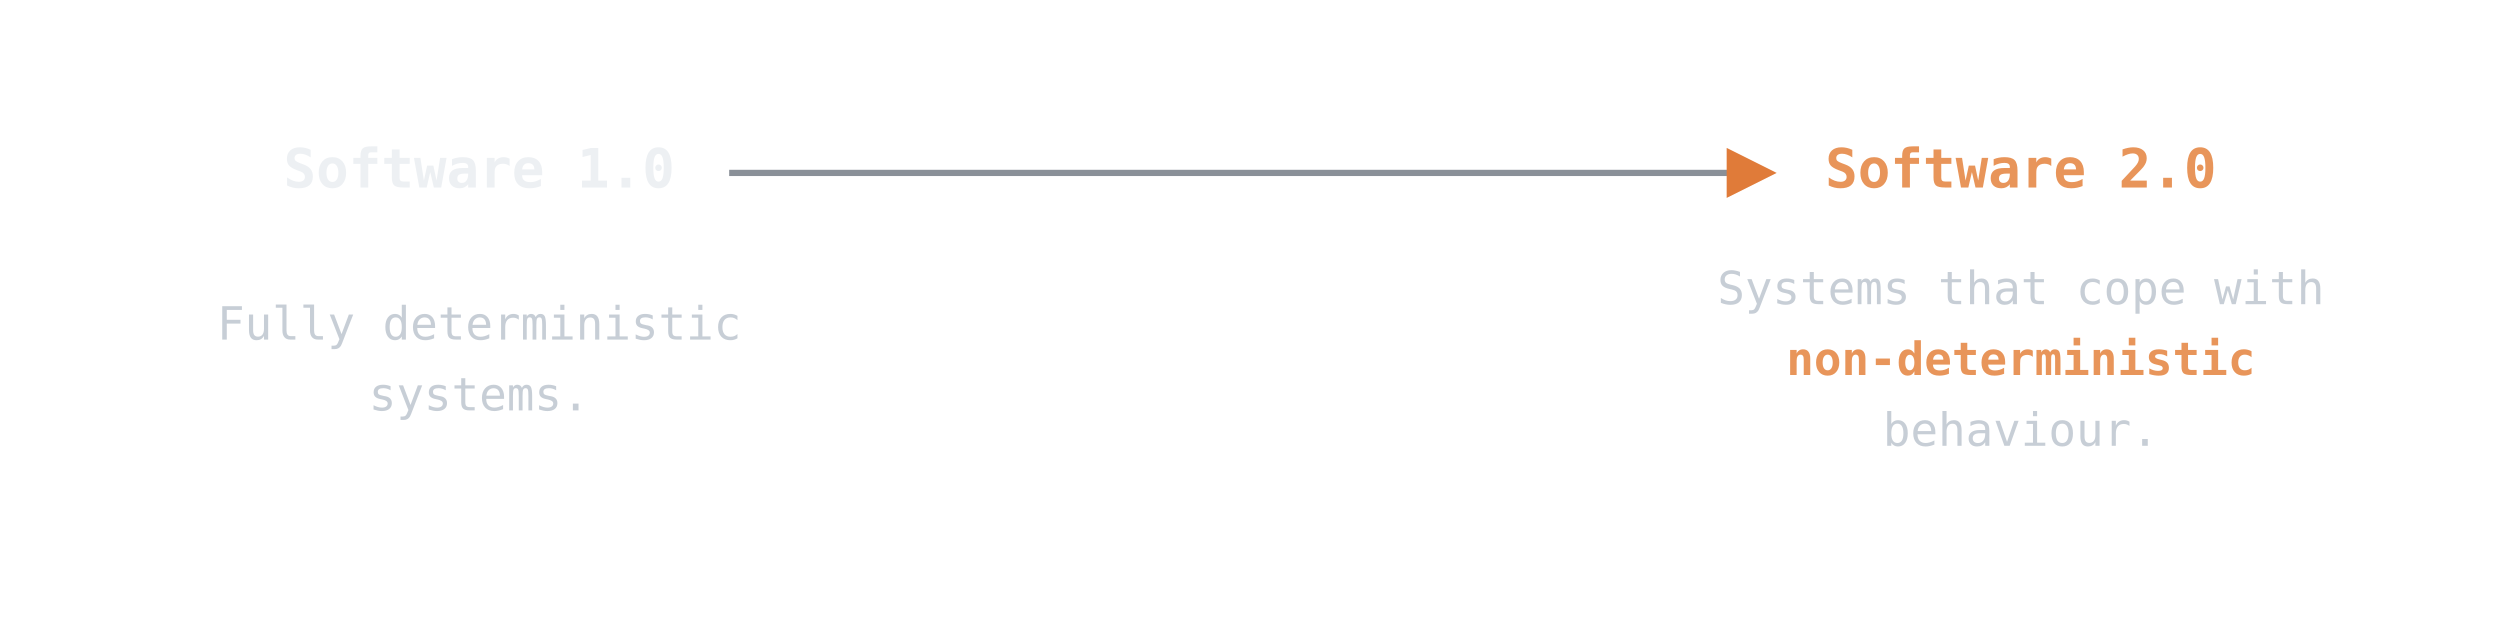
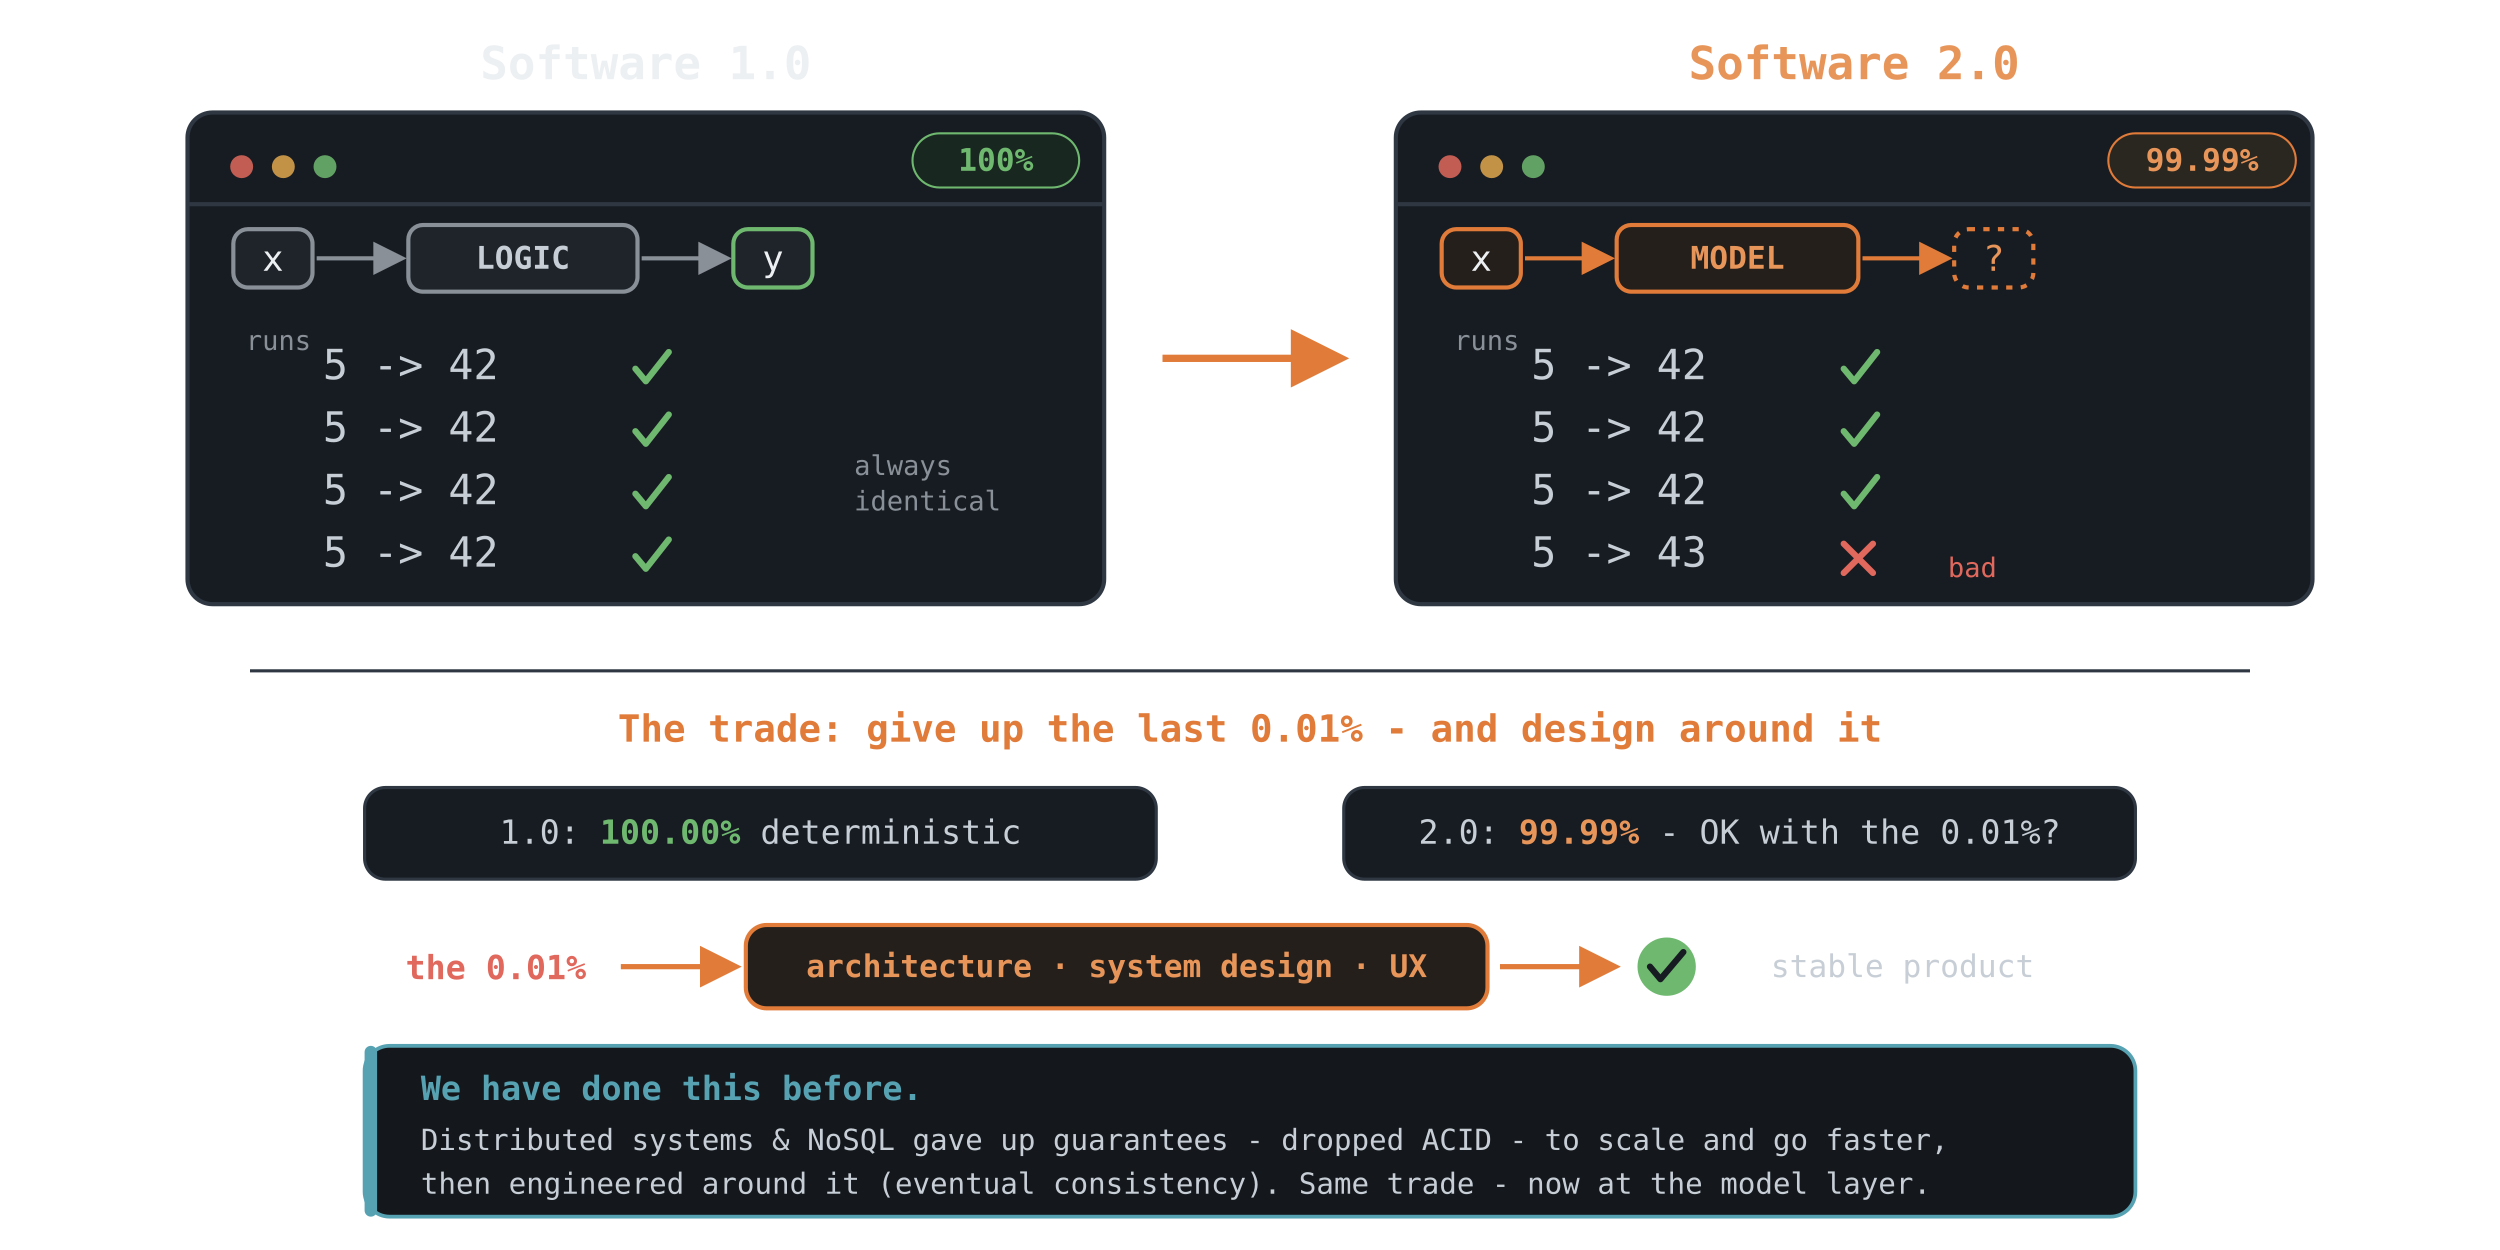
- <svg xmlns="http://www.w3.org/2000/svg" viewBox="0 0 1200 300" font-family="'JetBrains Mono', ui-monospace, Menlo, Consolas, monospace">
+ <svg xmlns="http://www.w3.org/2000/svg" viewBox="0 0 1200 600" font-family="'JetBrains Mono', ui-monospace, Menlo, Consolas, monospace">
  <defs>
    <marker id="nb-ar" viewBox="0 0 10 10" refX="8" refY="5" markerWidth="8" markerHeight="8" orient="auto-start-reverse">
      <path d="M0 0L10 5L0 10z" fill="#E07B39" />
    </marker>
+     <marker id="nb-arg" viewBox="0 0 10 10" refX="8" refY="5" markerWidth="8" markerHeight="8" orient="auto-start-reverse">
+       <path d="M0 0L10 5L0 10z" fill="#8A9098" />
+     </marker>
  </defs>
-   <text x="230" y="90" text-anchor="middle" fill="#EDF0F3" font-size="26" font-weight="700">Software 1.0</text>
-   <line x1="350" y1="83" x2="848" y2="83" stroke="#8A9098" stroke-width="3" marker-end="url(#nb-ar)" />
-   <text x="970" y="90" text-anchor="middle" fill="#E8955A" font-size="26" font-weight="700">Software 2.0</text>
-   <text x="230" y="163" text-anchor="middle" fill="#C7CED6" font-size="22">Fully deterministic</text>
-   <text x="230" y="197" text-anchor="middle" fill="#C7CED6" font-size="22">systems.</text>
-   <text x="970" y="146" text-anchor="middle" fill="#C7CED6" font-size="22">Systems that cope with</text>
-   <text x="970" y="180" text-anchor="middle" fill="#E8955A" font-size="22" font-weight="700">non-deterministic</text>
-   <text x="970" y="214" text-anchor="middle" fill="#C7CED6" font-size="22">behaviour.</text>
+   <text x="310" y="38" text-anchor="middle" fill="#EDF0F3" font-size="22" font-weight="700">Software 1.0</text>
+   <text x="890" y="38" text-anchor="middle" fill="#E8955A" font-size="22" font-weight="700">Software 2.0</text>
+   <rect x="90" y="54" width="440" height="236" rx="12" fill="#171C22" stroke="#2E3742" stroke-width="2" />
+   <circle cx="116" cy="80" r="5.5" fill="#E0685C" opacity="0.85" />
+   <circle cx="136" cy="80" r="5.5" fill="#E0A84E" opacity="0.85" />
+   <circle cx="156" cy="80" r="5.5" fill="#6FB86F" opacity="0.85" />
+   <rect x="438" y="64" width="80" height="26" rx="13" fill="#18271F" stroke="#6FB86F" />
+   <text x="478" y="82" text-anchor="middle" fill="#6FB86F" font-size="15" font-weight="700">100%</text>
+   <line x1="90" y1="98" x2="530" y2="98" stroke="#2E3742" stroke-width="2" />
+   <rect x="112" y="110" width="38" height="28" rx="7" fill="#1E242A" stroke="#8A9098" stroke-width="2" />
+   <text x="131" y="130" text-anchor="middle" fill="#EDF0F3" font-size="17">x</text>
+   <line x1="152" y1="124" x2="192" y2="124" stroke="#8A9098" stroke-width="2" marker-end="url(#nb-arg)" />
+   <rect x="196" y="108" width="110" height="32" rx="7" fill="#1E242A" stroke="#8A9098" stroke-width="2" />
+   <text x="251" y="129" text-anchor="middle" fill="#C7CED6" font-size="15" font-weight="700">LOGIC</text>
+   <line x1="308" y1="124" x2="348" y2="124" stroke="#8A9098" stroke-width="2" marker-end="url(#nb-arg)" />
+   <rect x="352" y="110" width="38" height="28" rx="7" fill="#1E242A" stroke="#6FB86F" stroke-width="2" />
+   <text x="371" y="130" text-anchor="middle" fill="#EDF0F3" font-size="17">y</text>
+   <text x="118" y="168" fill="#8A9098" font-size="13">runs</text>
+   <g font-size="20" fill="#C7CED6">
+     <text x="155" y="182">5 -&gt; 42</text>
+     <text x="155" y="212">5 -&gt; 42</text>
+     <text x="155" y="242">5 -&gt; 42</text>
+     <text x="155" y="272">5 -&gt; 42</text>
+   </g>
+   <g stroke="#6FB86F" stroke-width="3" fill="none" stroke-linecap="round" stroke-linejoin="round">
+     <path d="M305 177 l5 6 l11 -14" />
+     <path d="M305 207 l5 6 l11 -14" />
+     <path d="M305 237 l5 6 l11 -14" />
+     <path d="M305 267 l5 6 l11 -14" />
+   </g>
+   <text x="410" y="228" fill="#8A9098" font-size="13">always</text>
+   <text x="410" y="245" fill="#8A9098" font-size="13">identical</text>
+   <rect x="670" y="54" width="440" height="236" rx="12" fill="#171C22" stroke="#2E3742" stroke-width="2" />
+   <circle cx="696" cy="80" r="5.5" fill="#E0685C" opacity="0.85" />
+   <circle cx="716" cy="80" r="5.5" fill="#E0A84E" opacity="0.85" />
+   <circle cx="736" cy="80" r="5.5" fill="#6FB86F" opacity="0.85" />
+   <rect x="1012" y="64" width="90" height="26" rx="13" fill="#2A2620" stroke="#E07B39" />
+   <text x="1057" y="82" text-anchor="middle" fill="#E8955A" font-size="15" font-weight="700">99.99%</text>
+   <line x1="670" y1="98" x2="1110" y2="98" stroke="#2E3742" stroke-width="2" />
+   <rect x="692" y="110" width="38" height="28" rx="7" fill="#241F1A" stroke="#E07B39" stroke-width="2" />
+   <text x="711" y="130" text-anchor="middle" fill="#EDF0F3" font-size="17">x</text>
+   <line x1="732" y1="124" x2="772" y2="124" stroke="#E07B39" stroke-width="2" marker-end="url(#nb-ar)" />
+   <rect x="776" y="108" width="116" height="32" rx="7" fill="#241F1A" stroke="#E07B39" stroke-width="2" />
+   <text x="834" y="129" text-anchor="middle" fill="#E8955A" font-size="15" font-weight="700">MODEL</text>
+   <line x1="894" y1="124" x2="934" y2="124" stroke="#E07B39" stroke-width="2" marker-end="url(#nb-ar)" />
+   <rect x="938" y="110" width="38" height="28" rx="7" fill="none" stroke="#E07B39" stroke-width="2" stroke-dasharray="3 4" />
+   <text x="957" y="130" text-anchor="middle" fill="#E8955A" font-size="17">?</text>
+   <text x="698" y="168" fill="#8A9098" font-size="13">runs</text>
+   <g font-size="20" fill="#C7CED6">
+     <text x="735" y="182">5 -&gt; 42</text>
+     <text x="735" y="212">5 -&gt; 42</text>
+     <text x="735" y="242">5 -&gt; 42</text>
+     <text x="735" y="272">5 -&gt; 43</text>
+   </g>
+   <g stroke-width="3" fill="none" stroke-linecap="round" stroke-linejoin="round">
+     <path d="M885 177 l5 6 l11 -14" stroke="#6FB86F" />
+     <path d="M885 207 l5 6 l11 -14" stroke="#6FB86F" />
+     <path d="M885 237 l5 6 l11 -14" stroke="#6FB86F" />
+     <path d="M885 261 l14 14 M899 261 l-14 14" stroke="#E0685C" />
+   </g>
+   <text x="935" y="277" fill="#E0685C" font-size="13">bad</text>
+   <line x1="558" y1="172" x2="642" y2="172" stroke="#E07B39" stroke-width="3.5" marker-end="url(#nb-ar)" />
+   <line x1="120" y1="322" x2="1080" y2="322" stroke="#2E3742" stroke-width="1.5" />
+   <text x="600" y="356" text-anchor="middle" fill="#E07B39" font-size="18" font-weight="700">The trade: give up the last 0.01% - and design around it</text>
+   <rect x="175" y="378" width="380" height="44" rx="10" fill="#171C22" stroke="#2E3742" stroke-width="1.5" />
+   <text x="365" y="405" text-anchor="middle" font-size="16" fill="#C7CED6">1.0: <tspan fill="#6FB86F" font-weight="700">100.00%</tspan> deterministic</text>
+   <rect x="645" y="378" width="380" height="44" rx="10" fill="#171C22" stroke="#2E3742" stroke-width="1.5" />
+   <text x="835" y="405" text-anchor="middle" font-size="16" fill="#C7CED6">2.0: <tspan fill="#E8955A" font-weight="700">99.99%</tspan> - OK with the 0.01%?</text>
+   <text x="238" y="470" text-anchor="middle" fill="#E0685C" font-size="16" font-weight="700">the 0.01%</text>
+   <line x1="298" y1="464" x2="352" y2="464" stroke="#E07B39" stroke-width="2.5" marker-end="url(#nb-ar)" />
+   <rect x="358" y="444" width="356" height="40" rx="10" fill="#241F1A" stroke="#E07B39" stroke-width="2" />
+   <text x="536" y="469" text-anchor="middle" fill="#E8955A" font-size="15" font-weight="700">architecture · system design · UX</text>
+   <line x1="720" y1="464" x2="774" y2="464" stroke="#E07B39" stroke-width="2.5" marker-end="url(#nb-ar)" />
+   <circle cx="800" cy="464" r="14" fill="#6FB86F" />
+   <path d="M792 464 l5 6 l11 -13" stroke="#171C22" stroke-width="3" fill="none" stroke-linecap="round" stroke-linejoin="round" />
+   <text x="850" y="469" fill="#C7CED6" font-size="15">stable product</text>
+   <rect x="175" y="502" width="850" height="82" rx="12" fill="#14181D" stroke="#57A2B2" stroke-width="1.8" />
+   <rect x="175" y="502" width="6" height="82" rx="3" fill="#57A2B2" />
+   <text x="202" y="528" fill="#57A2B2" font-size="16" font-weight="700">We have done this before.</text>
+   <text x="202" y="552" fill="#C7CED6" font-size="14">Distributed systems &amp; NoSQL gave up guarantees - dropped ACID - to scale and go faster,</text>
+   <text x="202" y="573" fill="#C7CED6" font-size="14">then engineered around it (eventual consistency). Same trade - now at the model layer.</text>
</svg>
